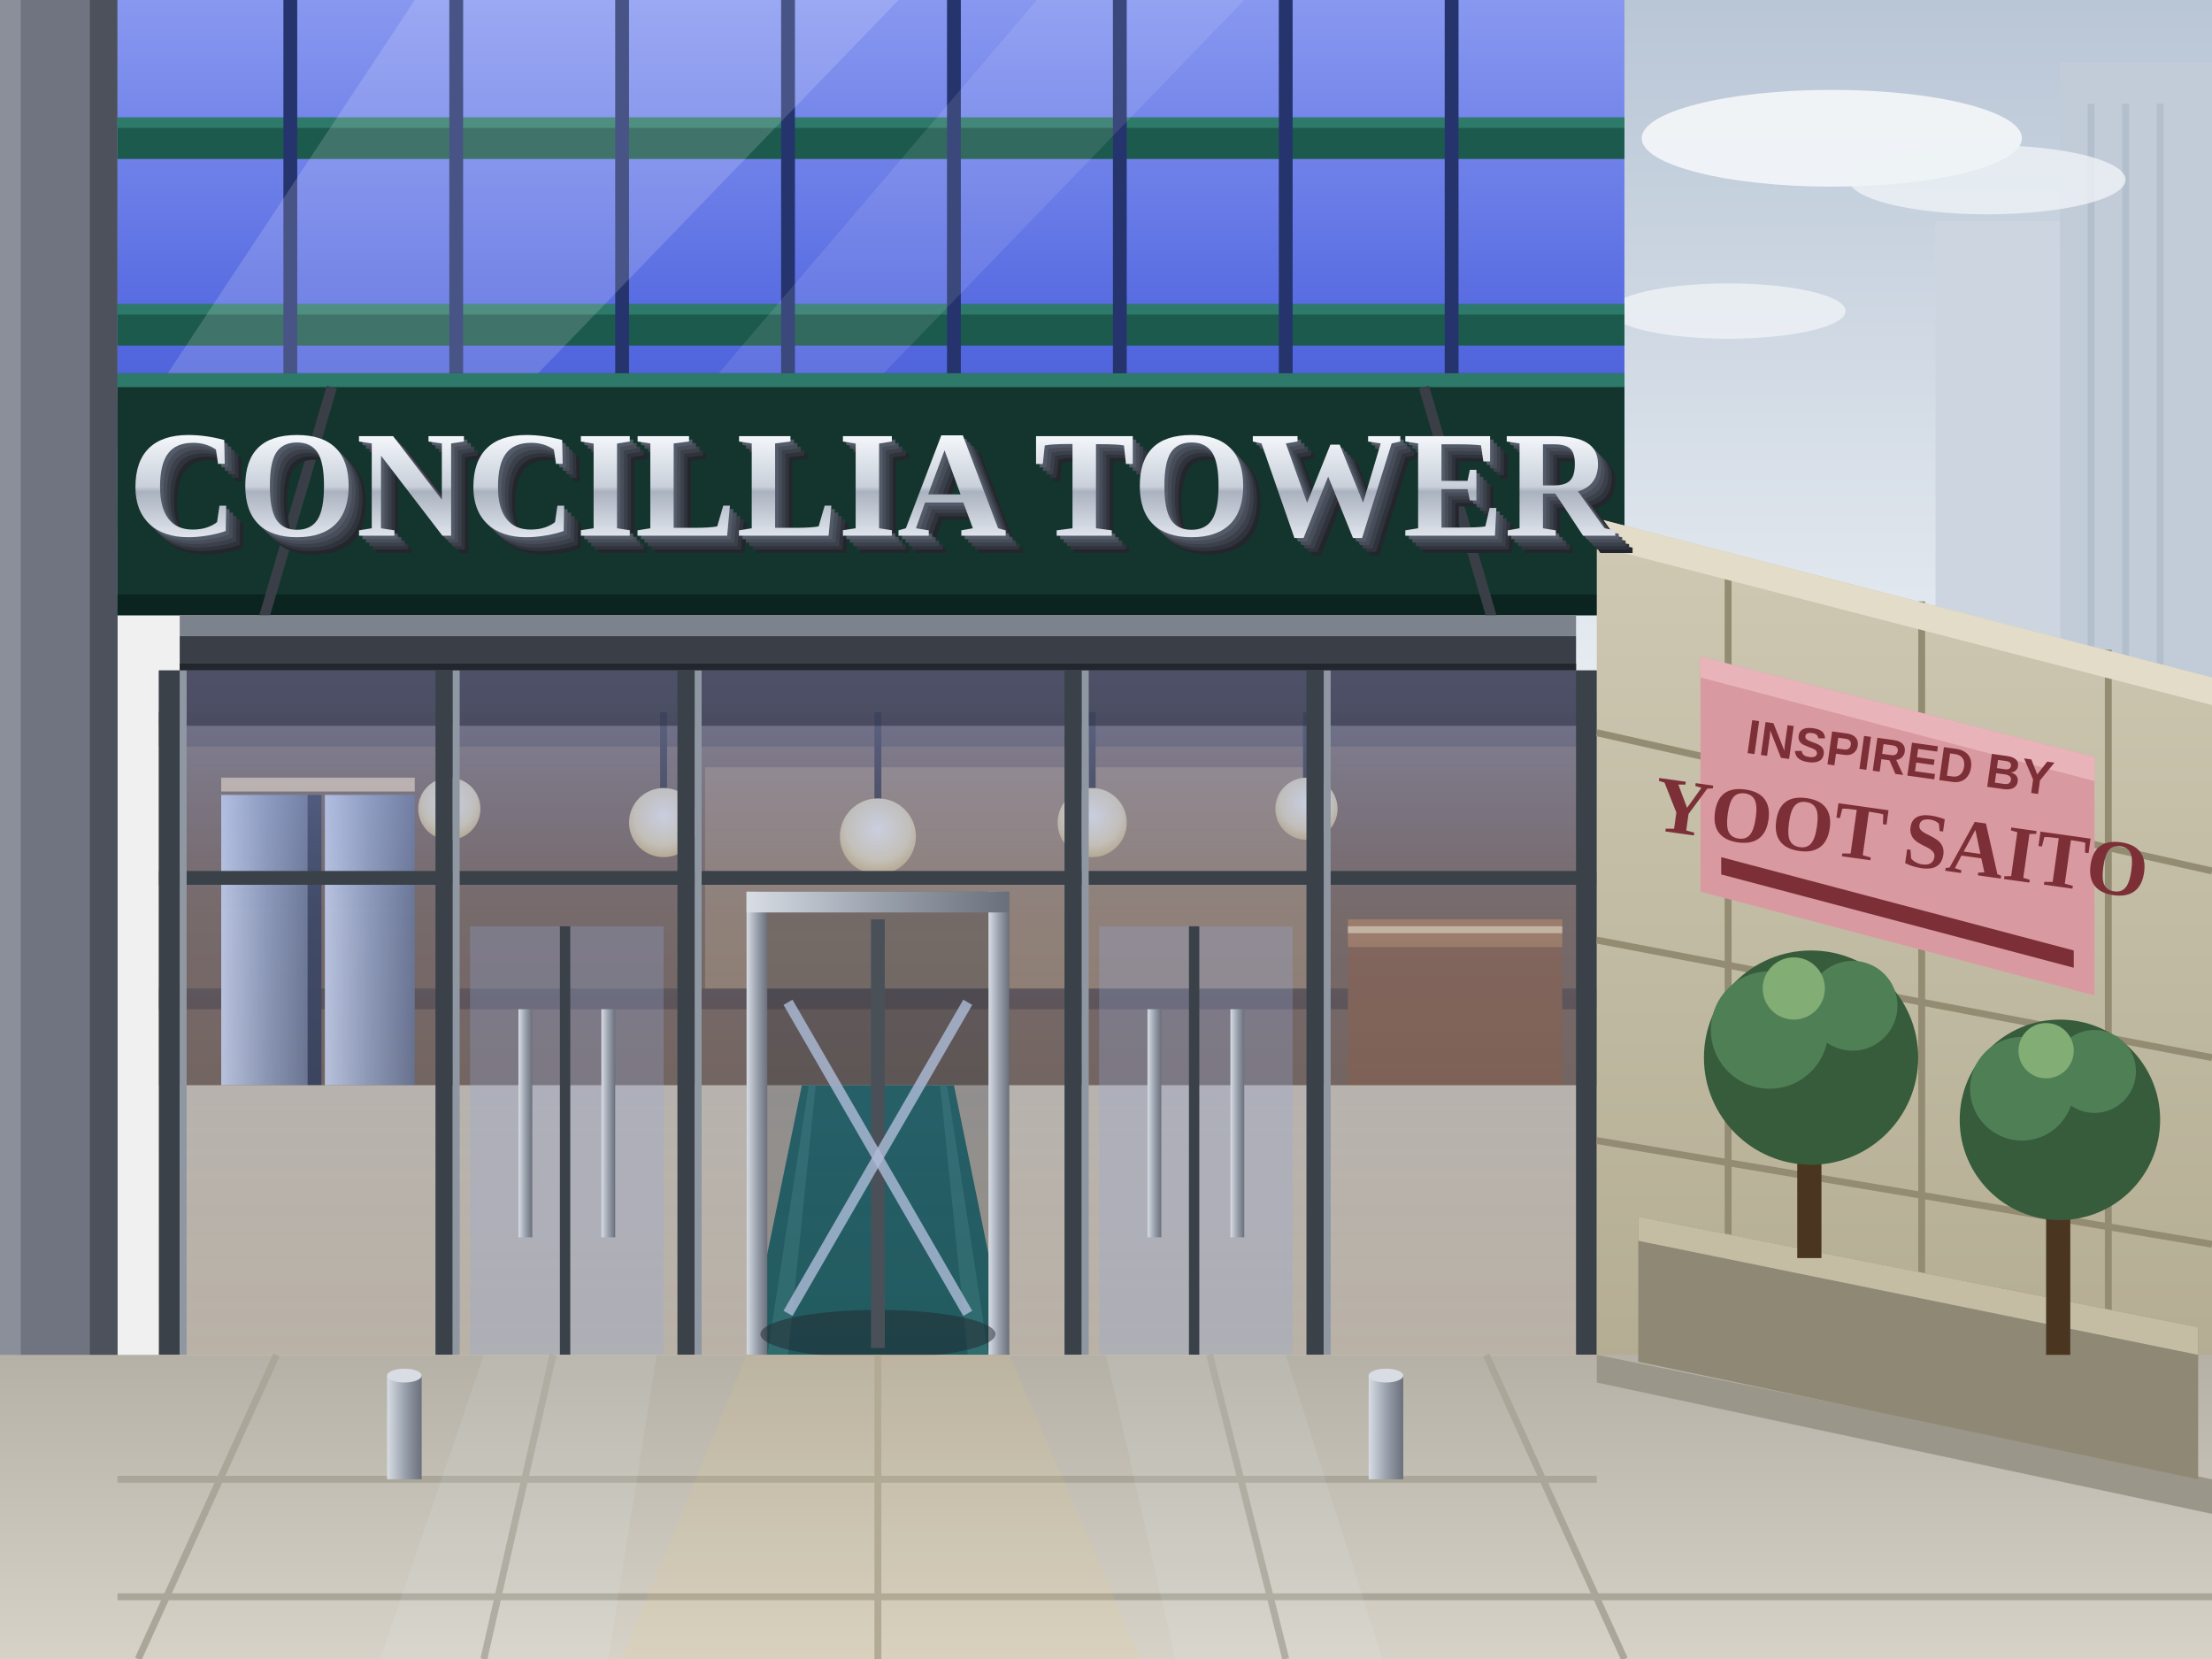
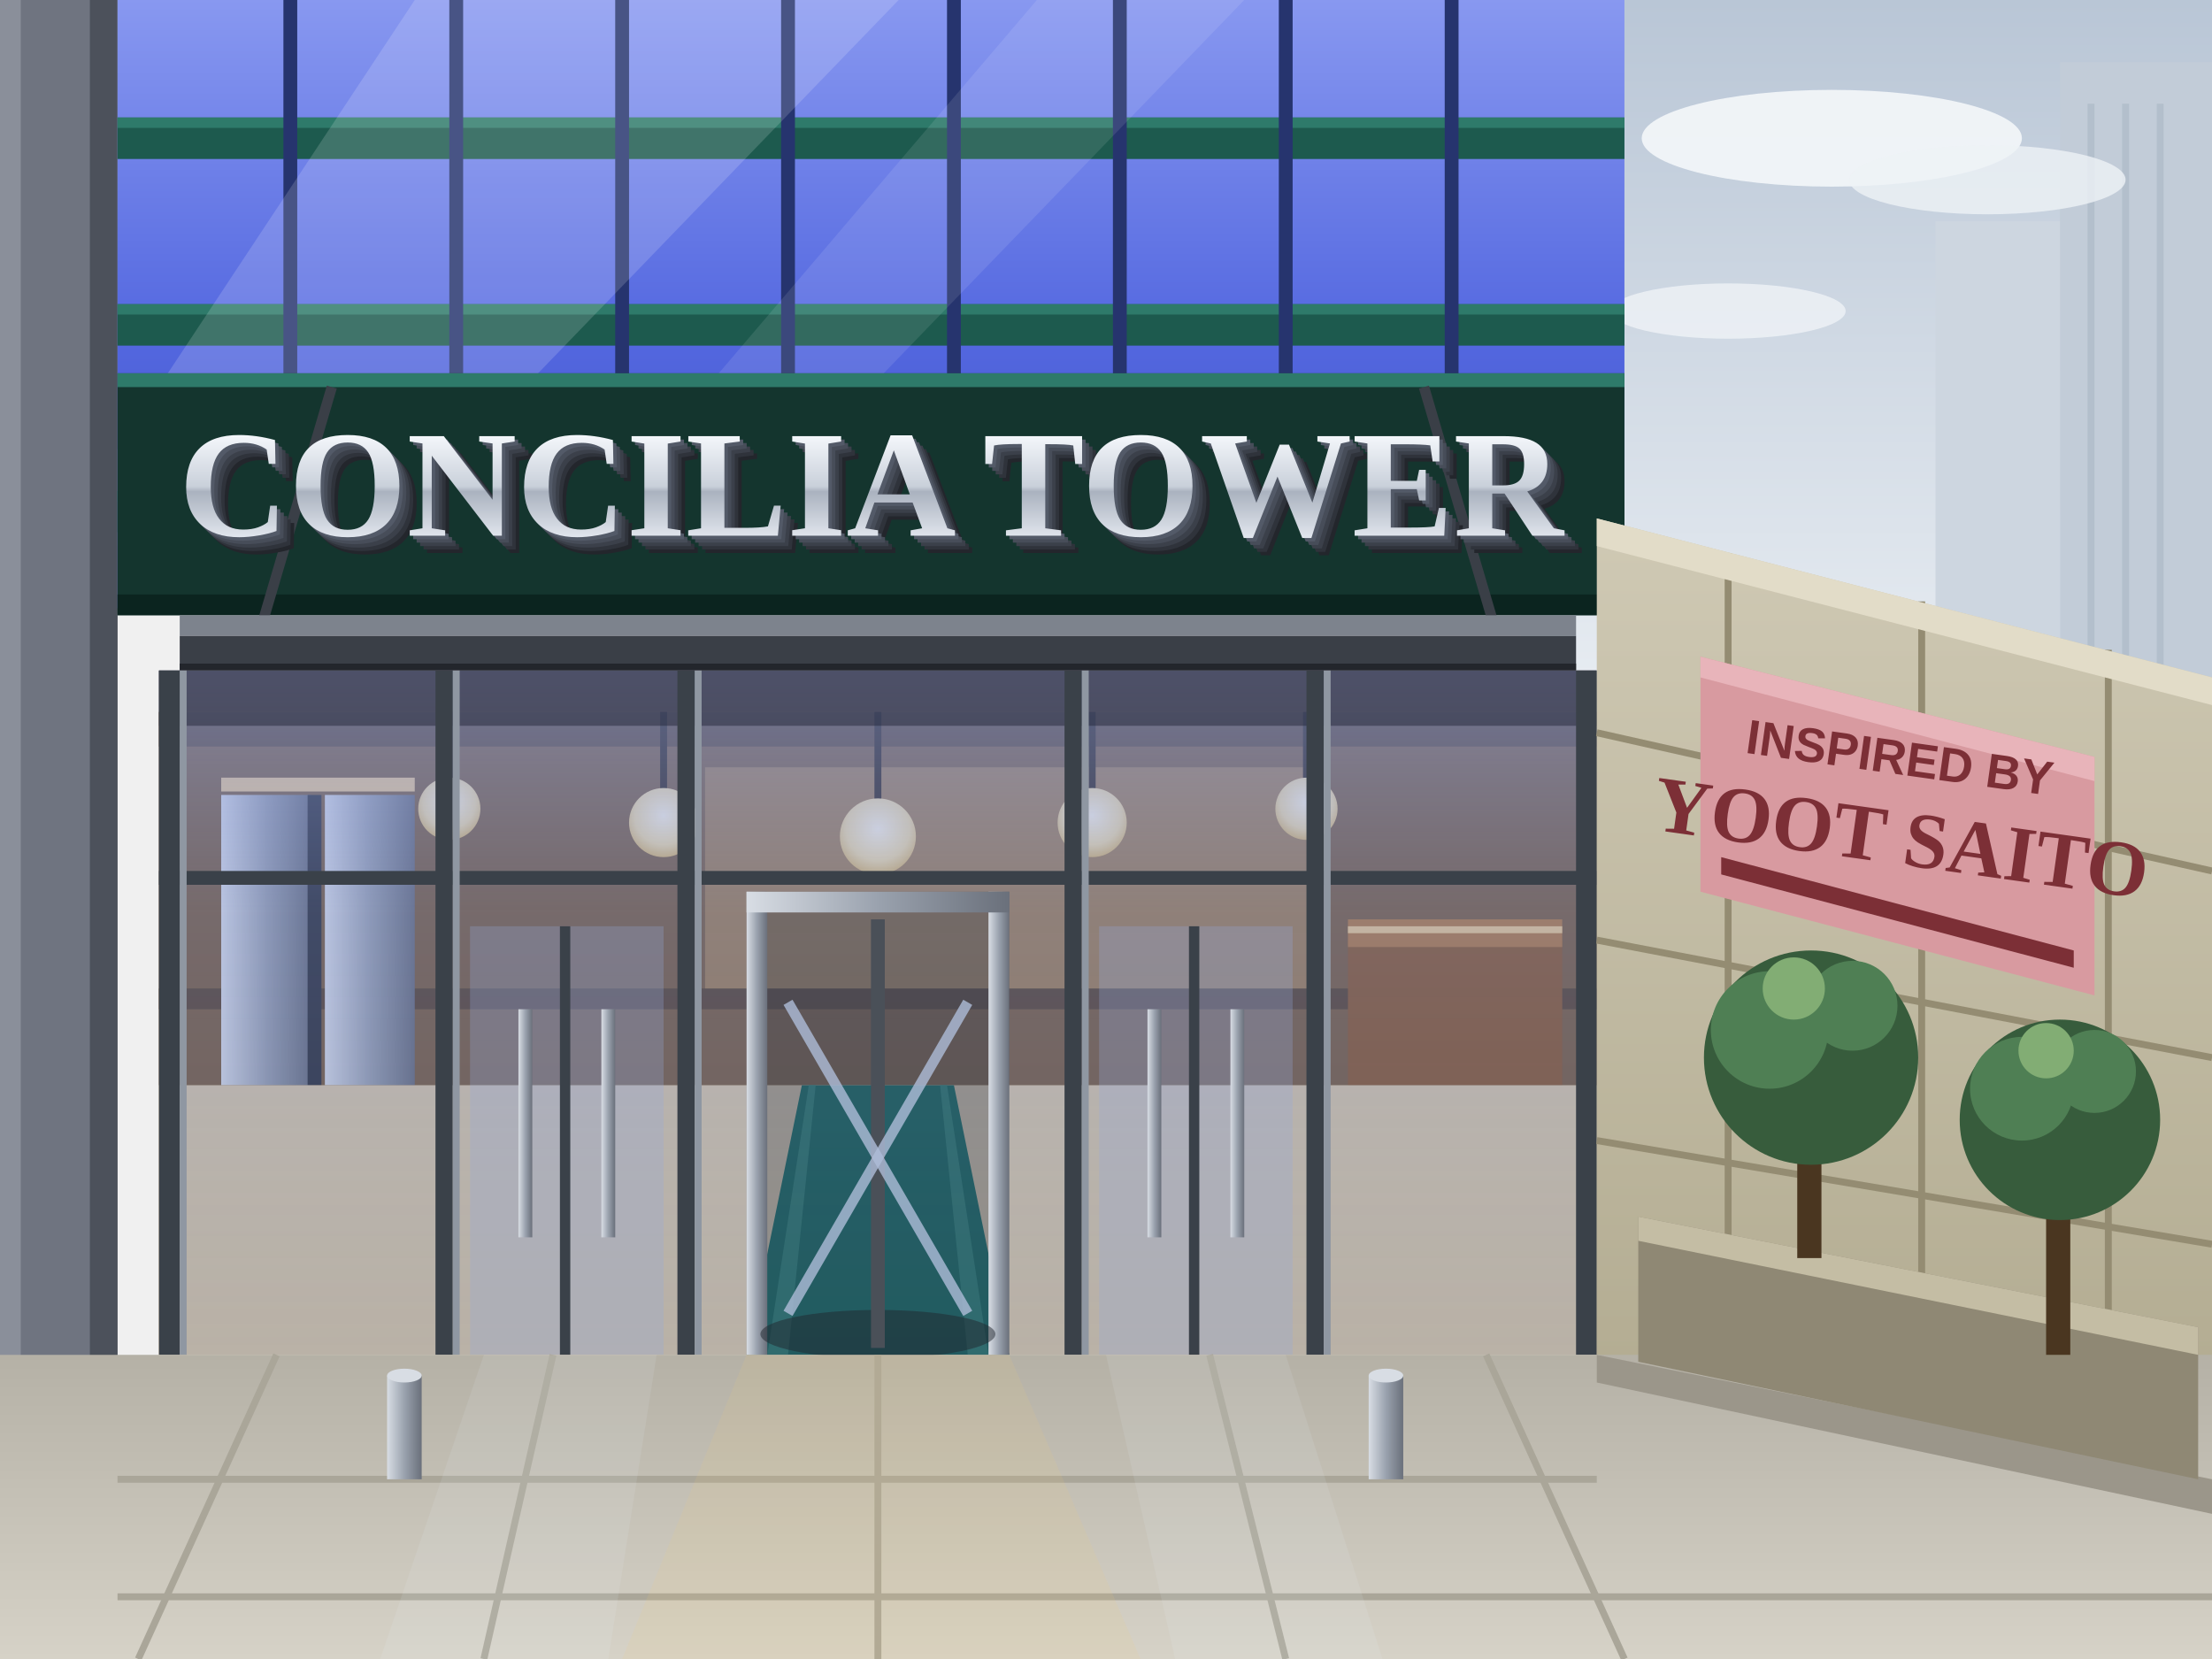
<svg xmlns="http://www.w3.org/2000/svg" width="640" height="480" viewBox="0 0 640 480">
  <defs>
    <linearGradient id="glassHi" x1="0" y1="0" x2="0" y2="1">
      <stop offset="0" stop-color="#8898f0" />
      <stop offset=".55" stop-color="#5468e0" />
      <stop offset="1" stop-color="#3a4cc0" />
    </linearGradient>
    <linearGradient id="glassLo" x1="0" y1="0" x2="0" y2="1">
      <stop offset="0" stop-color="#32448f" />
      <stop offset="1" stop-color="#26346e" />
    </linearGradient>
    <linearGradient id="lobbyGlass" x1="0" y1="0" x2="0" y2="1">
      <stop offset="0" stop-color="#8ea3e8" stop-opacity=".55" />
      <stop offset=".35" stop-color="#6d84d4" stop-opacity=".30" />
      <stop offset="1" stop-color="#4c5fa8" stop-opacity=".22" />
    </linearGradient>
    <linearGradient id="sky" x1="0" y1="0" x2="0" y2="1">
      <stop offset="0" stop-color="#b9c6d6" />
      <stop offset="1" stop-color="#eef2f6" />
    </linearGradient>
    <linearGradient id="letterFace" x1="0" y1="0" x2="0" y2="1">
      <stop offset="0" stop-color="#f4f7fb" />
      <stop offset=".5" stop-color="#c9d0da" />
      <stop offset=".55" stop-color="#aab2bf" />
      <stop offset="1" stop-color="#e2e7ee" />
    </linearGradient>
    <linearGradient id="steelV" x1="0" y1="0" x2="1" y2="0">
      <stop offset="0" stop-color="#d8dde4" />
      <stop offset=".5" stop-color="#9aa2ae" />
      <stop offset="1" stop-color="#6a707b" />
    </linearGradient>
    <linearGradient id="stone" x1="0" y1="0" x2="0" y2="1">
      <stop offset="0" stop-color="#cfc9b4" />
      <stop offset="1" stop-color="#b0a98e" />
    </linearGradient>
    <linearGradient id="pave" x1="0" y1="0" x2="0" y2="1">
      <stop offset="0" stop-color="#b5b1a6" />
      <stop offset="1" stop-color="#d6d2c7" />
    </linearGradient>
    <linearGradient id="interior" x1="0" y1="0" x2="0" y2="1">
      <stop offset="0" stop-color="#5a4630" />
      <stop offset=".45" stop-color="#8a6a42" />
      <stop offset="1" stop-color="#c9a66c" />
    </linearGradient>
    <radialGradient id="globe" cx=".5" cy=".4" r=".6">
      <stop offset="0" stop-color="#fdf7e2" />
      <stop offset=".7" stop-color="#f0dda6" />
      <stop offset="1" stop-color="#d9b96e" />
    </radialGradient>
  </defs>
  <rect x="440" y="0" width="200" height="230" fill="url(#sky)" />
  <rect x="596" y="18" width="44" height="212" fill="#c2ccd8" />
  <rect x="560" y="64" width="36" height="166" fill="#cdd6e0" />
  <rect x="604" y="30" width="2" height="180" fill="#b3bfcc" />
  <rect x="614" y="30" width="2" height="180" fill="#b3bfcc" />
  <rect x="624" y="30" width="2" height="180" fill="#b3bfcc" />
  <ellipse cx="530" cy="40" rx="55" ry="14" fill="#f4f7fa" opacity=".9" />
  <ellipse cx="575" cy="52" rx="40" ry="10" fill="#eef2f6" opacity=".8" />
  <ellipse cx="500" cy="90" rx="34" ry="8" fill="#f4f7fa" opacity=".7" />
  <rect x="0" y="0" width="34" height="480" fill="#6f7480" />
  <rect x="26" y="0" width="8" height="480" fill="#4c515b" />
  <rect x="0" y="0" width="6" height="480" fill="#8a8f9a" />
  <rect x="34" y="0" width="436" height="176" fill="url(#glassHi)" />
  <rect x="34" y="34" width="436" height="12" fill="#1d5a4e" />
  <rect x="34" y="88" width="436" height="12" fill="#1d5a4e" />
  <rect x="34" y="142" width="436" height="12" fill="#1d5a4e" />
  <rect x="34" y="34" width="436" height="3" fill="#2e7a6a" />
  <rect x="34" y="88" width="436" height="3" fill="#2e7a6a" />
  <rect x="34" y="142" width="436" height="3" fill="#2e7a6a" />
  <g fill="#26346e">
    <rect x="82" y="0" width="4" height="176" />
    <rect x="130" y="0" width="4" height="176" />
    <rect x="178" y="0" width="4" height="176" />
    <rect x="226" y="0" width="4" height="176" />
    <rect x="274" y="0" width="4" height="176" />
    <rect x="322" y="0" width="4" height="176" />
    <rect x="370" y="0" width="4" height="176" />
    <rect x="418" y="0" width="4" height="176" />
  </g>
  <polygon points="120,0 260,0 90,176 34,176 34,130" fill="#ffffff" opacity=".16" />
  <polygon points="300,0 360,0 190,176 150,176" fill="#ffffff" opacity=".10" />
  <rect x="34" y="108" width="436" height="70" fill="#14352e" />
  <rect x="34" y="108" width="436" height="4" fill="#2e7a6a" />
  <rect x="34" y="172" width="436" height="6" fill="#0b241f" />
  <g stroke="#3a3f47" stroke-width="3">
    <line x1="76" y1="180" x2="96" y2="112" />
    <line x1="432" y1="180" x2="412" y2="112" />
  </g>
  <rect x="52" y="178" width="404" height="6" fill="#7d838d" />
  <rect x="52" y="184" width="404" height="10" fill="#3a3f47" />
  <rect x="52" y="192" width="404" height="2" fill="#23262c" />
  <rect x="46" y="194" width="416" height="198" fill="url(#interior)" />
  <rect x="46" y="206" width="416" height="108" fill="#7a5f3e" />
  <rect x="46" y="206" width="416" height="10" fill="#5a4630" />
  <rect x="46" y="286" width="416" height="6" fill="#5a4630" />
  <rect x="204" y="222" width="176" height="64" fill="#c9a66c" opacity=".45" />
  <rect x="64" y="230" width="26" height="84" fill="url(#steelV)" />
  <rect x="94" y="230" width="26" height="84" fill="url(#steelV)" />
  <rect x="89" y="230" width="4" height="84" fill="#2f3339" />
  <rect x="64" y="225" width="56" height="4" fill="#e8c88e" />
  <rect x="390" y="272" width="62" height="42" fill="#8a5a2e" />
  <rect x="390" y="266" width="62" height="8" fill="#b07a42" />
  <rect x="390" y="268" width="62" height="2" fill="#e8c88e" />
  <rect x="46" y="314" width="416" height="78" fill="#d8c9a6" />
  <polygon points="216,392 292,392 276,314 232,314" fill="#167060" />
  <polygon points="222,392 228,392 236,314 234,314" fill="#2e8a78" />
  <polygon points="280,392 286,392 274,314 272,314" fill="#2e8a78" />
  <g>
    <line x1="130" y1="206" x2="130" y2="226" stroke="#2c2418" stroke-width="2" />
    <line x1="192" y1="206" x2="192" y2="230" stroke="#2c2418" stroke-width="2" />
    <line x1="254" y1="206" x2="254" y2="233" stroke="#2c2418" stroke-width="2" />
    <line x1="316" y1="206" x2="316" y2="230" stroke="#2c2418" stroke-width="2" />
    <line x1="378" y1="206" x2="378" y2="226" stroke="#2c2418" stroke-width="2" />
    <circle cx="130" cy="234" r="9" fill="url(#globe)" />
    <circle cx="192" cy="238" r="10" fill="url(#globe)" />
    <circle cx="254" cy="242" r="11" fill="url(#globe)" />
    <circle cx="316" cy="238" r="10" fill="url(#globe)" />
    <circle cx="378" cy="234" r="9" fill="url(#globe)" />
  </g>
  <rect x="46" y="194" width="416" height="198" fill="url(#lobbyGlass)" />
  <rect x="46" y="194" width="416" height="16" fill="#1a2030" opacity=".45" />
  <g fill="#3a4149">
    <rect x="46" y="194" width="6" height="198" />
    <rect x="126" y="194" width="5" height="198" />
    <rect x="196" y="194" width="5" height="198" />
    <rect x="308" y="194" width="5" height="198" />
    <rect x="378" y="194" width="5" height="198" />
    <rect x="456" y="194" width="6" height="198" />
    <rect x="46" y="252" width="416" height="4" />
  </g>
  <g fill="#8f97a2">
    <rect x="52" y="194" width="2" height="198" />
    <rect x="131" y="194" width="2" height="198" />
    <rect x="201" y="194" width="2" height="198" />
    <rect x="313" y="194" width="2" height="198" />
    <rect x="383" y="194" width="2" height="198" />
  </g>
  <g>
    <rect x="216" y="258" width="76" height="134" fill="#20262e" opacity=".25" />
    <rect x="216" y="258" width="6" height="134" fill="url(#steelV)" />
    <rect x="286" y="258" width="6" height="134" fill="url(#steelV)" />
    <rect x="216" y="258" width="76" height="6" fill="url(#steelV)" />
    <ellipse cx="254" cy="386" rx="34" ry="7" fill="#20262e" opacity=".5" />
    <line x1="254" y1="266" x2="254" y2="390" stroke="#4a5058" stroke-width="4" />
    <line x1="228" y1="290" x2="280" y2="380" stroke="#aebdd8" stroke-width="3" opacity=".8" />
    <line x1="280" y1="290" x2="228" y2="380" stroke="#aebdd8" stroke-width="3" opacity=".8" />
  </g>
  <g>
    <rect x="136" y="268" width="56" height="124" fill="#94a8dc" opacity=".28" />
    <rect x="162" y="268" width="3" height="124" fill="#3a4149" />
    <rect x="150" y="292" width="4" height="66" fill="url(#steelV)" />
    <rect x="174" y="292" width="4" height="66" fill="url(#steelV)" />
    <rect x="318" y="268" width="56" height="124" fill="#94a8dc" opacity=".28" />
    <rect x="344" y="268" width="3" height="124" fill="#3a4149" />
    <rect x="332" y="292" width="4" height="66" fill="url(#steelV)" />
    <rect x="356" y="292" width="4" height="66" fill="url(#steelV)" />
  </g>
  <polygon points="462,150 640,196 640,428 462,392" fill="url(#stone)" />
  <g stroke="#948c72" stroke-width="2">
    <line x1="462" y1="212" x2="640" y2="252" />
    <line x1="462" y1="272" x2="640" y2="306" />
    <line x1="462" y1="330" x2="640" y2="360" />
    <line x1="500" y1="160" x2="500" y2="400" />
    <line x1="556" y1="174" x2="556" y2="410" />
    <line x1="610" y1="188" x2="610" y2="422" />
  </g>
  <polygon points="462,150 640,196 640,204 462,158" fill="#e2dcc8" />
  <g>
    <polygon points="492,190 606,219 606,288 492,258" fill="#d89aa0" />
    <polygon points="492,190 606,219 606,226 492,196" fill="#e8b4ba" />
    <polygon points="498,248 600,275 600,280 498,253" fill="#7c2f36" />
    <text x="549" y="224" font-family="Liberation Sans" font-size="14" font-weight="bold" fill="#7c2f36" text-anchor="middle" transform="rotate(8 549 224)">INSPIRED BY</text>
    <text x="549" y="250" font-family="Liberation Serif" font-size="23" font-weight="bold" fill="#7c2f36" text-anchor="middle" transform="rotate(8 549 250)">YOOT SAITO</text>
  </g>
  <rect x="0" y="392" width="640" height="88" fill="url(#pave)" />
  <polygon points="462,392 640,428 640,438 462,400" fill="#9b968a" />
  <g stroke="#aaa699" stroke-width="2">
    <line x1="80" y1="392" x2="40" y2="480" />
    <line x1="160" y1="392" x2="140" y2="480" />
    <line x1="254" y1="392" x2="254" y2="480" />
    <line x1="350" y1="392" x2="372" y2="480" />
    <line x1="430" y1="392" x2="470" y2="480" />
    <line x1="34" y1="428" x2="462" y2="428" />
    <line x1="34" y1="462" x2="640" y2="462" />
  </g>
  <polygon points="216,392 292,392 330,480 180,480" fill="#f2c878" opacity=".12" />
  <polygon points="140,392 190,392 176,480 110,480" fill="#e8f0ff" opacity=".10" />
  <polygon points="320,392 372,392 400,480 340,480" fill="#e8f0ff" opacity=".10" />
  <g>
    <rect x="112" y="398" width="10" height="30" fill="url(#steelV)" />
    <ellipse cx="117" cy="398" rx="5" ry="2" fill="#d8dde4" />
    <rect x="396" y="398" width="10" height="30" fill="url(#steelV)" />
    <ellipse cx="401" cy="398" rx="5" ry="2" fill="#d8dde4" />
  </g>
  <g>
    <polygon points="474,352 636,384 636,428 474,394" fill="#8f8874" />
    <polygon points="474,352 636,384 636,392 474,359" fill="#c4bda4" />
    <rect x="520" y="330" width="7" height="34" fill="#4a3620" />
    <rect x="592" y="350" width="7" height="42" fill="#4a3620" />
    <circle cx="524" cy="306" r="31" fill="#375c3c" />
    <circle cx="512" cy="298" r="17" fill="#4f7f54" />
    <circle cx="536" cy="291" r="13" fill="#4f7f54" />
    <circle cx="519" cy="286" r="9" fill="#82ad74" />
    <circle cx="596" cy="324" r="29" fill="#375c3c" />
    <circle cx="585" cy="315" r="15" fill="#4f7f54" />
    <circle cx="606" cy="310" r="12" fill="#4f7f54" />
    <circle cx="592" cy="304" r="8" fill="#82ad74" />
  </g>
  <g font-family="Liberation Serif" font-weight="bold" font-size="44" text-anchor="middle">
-     <text x="257" y="160" fill="#23262c">CONCILLIA TOWER</text>
-     <text x="256" y="159" fill="#2f333b">CONCILLIA TOWER</text>
-     <text x="255" y="158" fill="#3b404a">CONCILLIA TOWER</text>
-     <text x="254" y="157" fill="#474d59">CONCILLIA TOWER</text>
-     <text x="253" y="156" fill="#535a68">CONCILLIA TOWER</text>
-     <text x="252" y="155" fill="url(#letterFace)">CONCILLIA TOWER</text>
+     <text x="257" y="160" fill="#23262c">CONCILIA TOWER</text>
+     <text x="256" y="159" fill="#2f333b">CONCILIA TOWER</text>
+     <text x="255" y="158" fill="#3b404a">CONCILIA TOWER</text>
+     <text x="254" y="157" fill="#474d59">CONCILIA TOWER</text>
+     <text x="253" y="156" fill="#535a68">CONCILIA TOWER</text>
+     <text x="252" y="155" fill="url(#letterFace)">CONCILIA TOWER</text>
  </g>
</svg>
